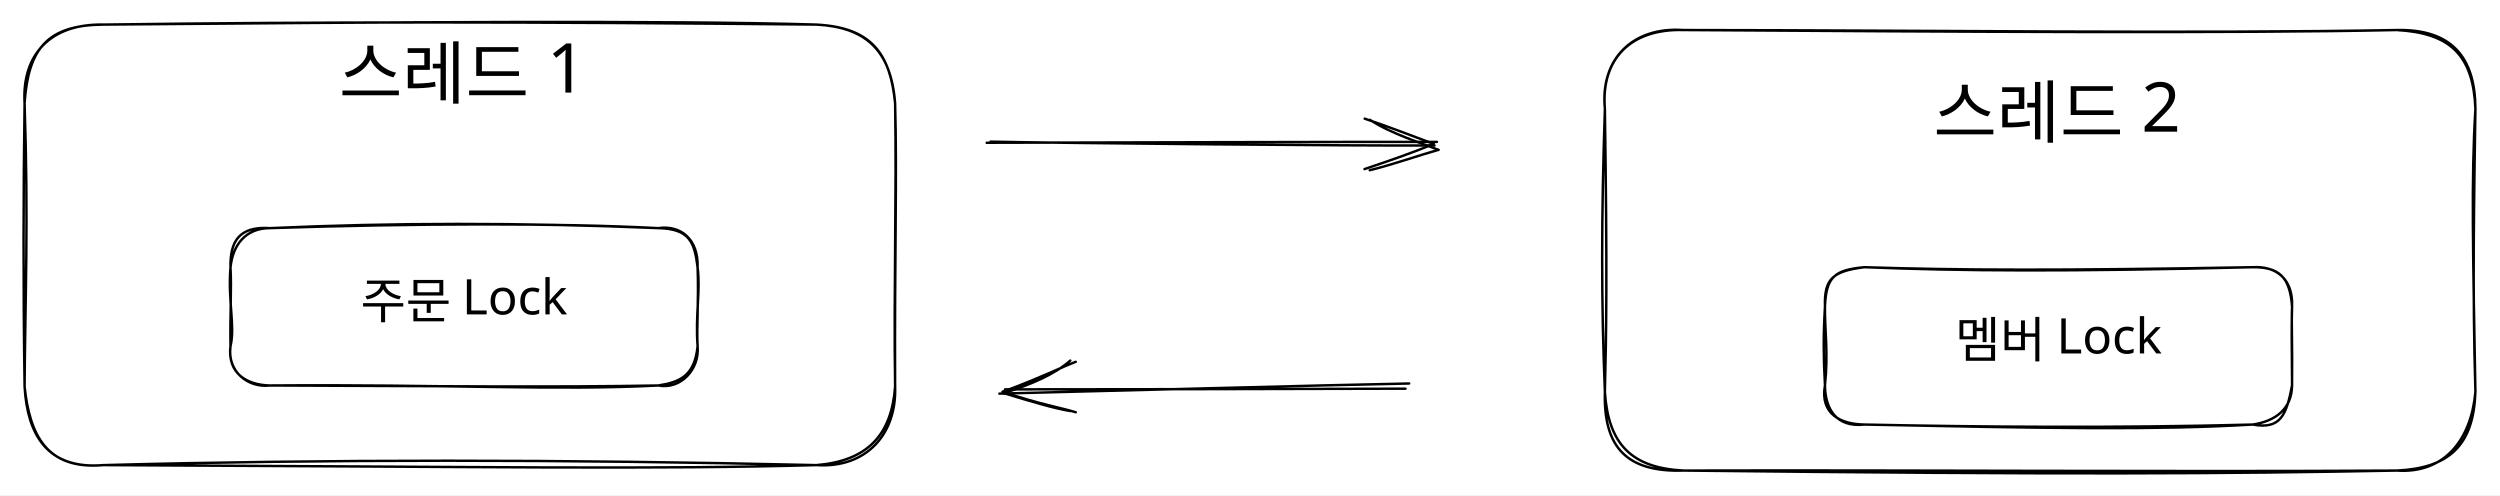
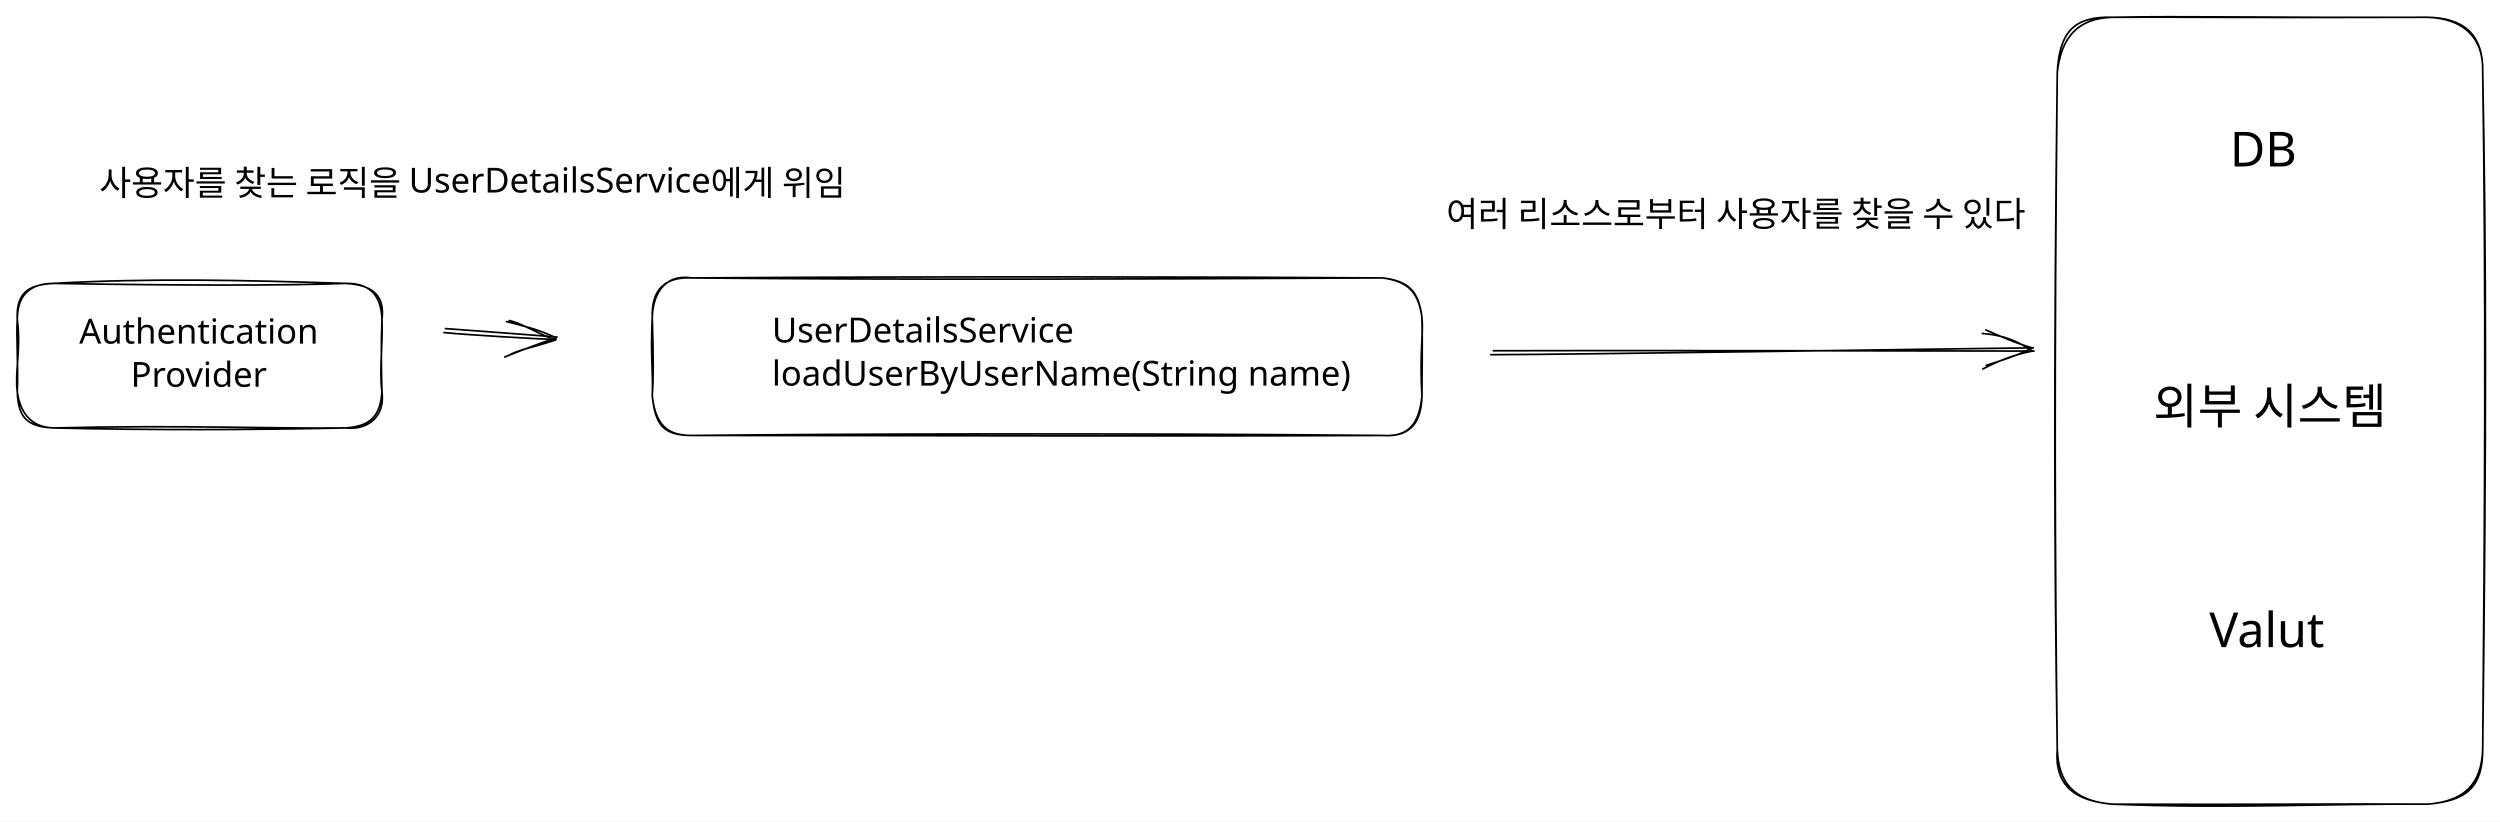
- <svg xmlns="http://www.w3.org/2000/svg" version="1.1" viewBox="0 0 1016.911 201.41" width="2033.822" height="402.82">
+ <svg xmlns="http://www.w3.org/2000/svg" version="1.1" viewBox="0 0 1446.5 475.289" width="1446.5" height="475.289">
  
-   eyJ2ZXJzaW9uIjoiMSIsImVuY29kaW5nIjoiYnN0cmluZyIsImNvbXByZXNzZWQiOnRydWUsImVuY29kZWQiOiJ4nO1ZS2/bRlx1MDAxML77V1xiyjVm9v3IzU8lQZzEtlxmwy2CguJDokSRNElbVlx1MDAwMt9yKHrttYdcdTAwMDLNpUBPPfXQf+T+iC4phS+JjtRCXHUwMDBlU5SGZXH2NTv7fbMz4/dbrVY7nlx1MDAwNlb7aatt3Vx1MDAxOLrrmKE+aT9O5NdWXHUwMDE4Ob6nmlD6XHUwMDFl+VehkfZcdTAwMWPEcVx1MDAxMD198kRcdTAwMGZcdTAwMDKt78Q931x1MDAxZmmGP55ccrNcXGtseXGkOn6r3lut9+lnYaHQMmLd67tWOiBtyteShFelr3wvXVx1MDAxNzKOpFx1MDAxMISSrIdcdTAwMTPtq/Viy1TNtu5GVt6SiNq0RyfBvm5cZlx1MDAwZuDprn9cdTAwMWXIXf+M5svajuuexlN3tivdXHUwMDE4XFyFXHUwMDA1paI49EfWuWPGg2T1ijxcdTAwMWJcdTAwMTf5ymr5qNC/6lx1MDAwZjwrikpj/EA3nHiayFx1MDAwMMikMys8beWSXHUwMDFi9SYg1Vx1MDAxOFx1MDAxNVxiYIho1pKMJVx1MDAxOGqYYSSKXHIzdfZ811x1MDAwZlx1MDAxM3VcdTAwMWWB9MlcdTAwMTXq6caor7TyzKxPXHUwMDFj6l5cdTAwMTTooTqnvN9kvlFMiVx1MDAwNlx1MDAwMaRcZlx1MDAxMZk+ublcdTAwMDeW01x1MDAxZsTJJrjUoIRcdTAwMDSwolwiVnpcdTAwMGVcdTAwMTBcbi44RVhkLcnywXMzxcTboqU8c26pTyDJYYLnktt8I0n/g1x1MDAwMrzyqa5cdTAwMDJTn6FAgYQhLpSFMM9Vc1x1MDAxZG+kXHUwMDFhvSvXzWW+McqBs1VYaz3EYsjqXHUwMDExK1x1MDAwMVx1MDAwNlD9rozYXfSaoenw6LxcdTAwMDP2XHUwMDAz8/xoXHUwMDEy78pe41x1MDAxMSulRiBLQVNGLIVcbkxcZsJccmNcdTAwMTZKsFxiUkaq0GSCMy4oQptGZjYmXHUwMDFmXYBTbN3keyicvbC6vYtcdTAwMWJj7511LFx1MDAwZVx1MDAwN5TJ886OaGf9buffXHUwMDFlXGb2JT1LiJe1iFx1MDAwN0g5aVx1MDAwZaBYXHUwMDE58ct33XDES1wiNblcdTAwMWPxXHUwMDE4q5aNI17IRcCjXHUwMDA1wEPEKVx1MDAxNFx1MDAwMiO2XHUwMDA24ktw2ajTzVx1MDAwZtn34lPnXWJnXHUwMDA0StJDfey409I5pbBU9vnrlz/vfvuj9VJNWbRjZKmFUyzy0pBcdTAwMWTX6SfobVx1MDAxYmorVlhcdTAwMDJ27KjYJ+swdkyz6OtccqWHruZcZp+v4qL90Ok7nu52l6h5L930MPQny/hcdTAwMDYhqL9iXHUwMDEwXCJcdTAwMWNzscZcdTAwMTVcdTAwMTN1j6Rljl6c4etcdTAwMTHu0Fx1MDAwYts88jpNJ1x1MDAxY0RAaCqyQFx1MDAxMlx1MDAwMU4gXHUwMDA1lciIXHUwMDBiXHJDzFx1MDAxNVx1MDAwZaWkgMiNXHUwMDExXHUwMDBmXG6kXHUwMDAxjDgmXGJRXHUwMDE1K9FFXHUwMDFlXHUwMDAyTVx1MDAwMiBcdTAwMTFU2qhcdTAwMWaEXHUwMDE3aIlcdTAwMTGgXFwoxvyre1xiPWyEVLCoXHUwMDFlxruOZzpevzrE8syaXHUwMDE2V4/iPX88dmKlxlx1MDAxYt/x4mqPdN6dhFx1MDAwNFx1MDAwM0s3l8xcXGyrsiVIZizfvfm3Vlx1MDAwZab0Jfv+9vHS3rVnnI6unm4+21bx79o0l1x1MDAxOFalOctcdFwihEG8+rXafVx1MDAwNi5cdTAwMGVcXH//xXeTXHUwMDFi40xcZvwhfsZcdTAwMWHPcuXJ1O0pXHUwMDE4Zlx1MDAxMmNacHvp1ZqQXFyhXHUwMDE2K29HXHUwMDAwZFx1MDAxYownXHUwMDE51YTEXHUwMDAwXHUwMDEwQVx1MDAxMEZLMiCkXHUwMDAyXkwx4FIor0NZIW39dPdcdTAwMDKJXHUwMDA15ZL+z/Jmsny77pSTZ/F816R5XfCMXG4kqLJcdTAwMWOrJEqo6DnPTz7HcntyXHUwMDE4oK5xeaKf4lx1MDAwZbw+ti/3hjtNZ7kkWFNOVUhBiuCcVTiYpqzApUrVNkdvmfuVjNA4l2VcdTAwMDTGVFxiXHUwMDAx1ipkfOHgWZSk91x1MDAwNc8/fLz7+fu7XHUwMDFmf2rBpcFzIXUpXHUwMDA1z65lx/eEzrFcdTAwMWbUxc2lrSxcdTAwMDTJXHUwMDA1de6l1b2lXHUwMDE4lX2iOnJcdEIlZpSvXHUwMDFlJ09tPLRPXj/ff3cwXHUwMDFlbrM3J9c2PG46t6DilUZcdTAwMTjnKnhZJJfiXbWu2LTyIeGAXG6KXG5F3i9RPWS84CM2Wj1ktaldkugwivFcdTAwMWGQXHUwMDA1x6Df64yEnczCT/Rt/s3lduMhS1x016TgKqgref1ZNVx1MDAwNWiAQq5Cv1x1MDAwNtRcdTAwMGYlYVx1MDAxOFxusHlsZmPWqlx1MDAxZpohfXmDz4/2XHUwMDFk5rt02OtYZ327ifVDXv8/XHUwMDFlhVx1MDAwM8FcdTAwMThcdTAwMTBsZcwv33XjMS+Vm67BPJGaXHUwMDAwXHUwMDFix/xqXHUwMDE1RCpcdFx1MDAwNFx1MDAwMvwnXHUwMDBiiHe/frz7/cPDXHUwMDE3XHUwMDEwP+Olq7FRUc1/xDdEa1NcdTAwMGXEoZSYo9UzjuDVcHI2XHUwMDE5X1/a4HJKu5JcXOx1w6+AbkiDkMMq11xiRVqS+iG4yXxcdTAwMDOCJVxcW0w4mIRCcLbW9fL15Vx1MDAxYqhZ+Vx1MDAwNppzamt+Mbb1IDiNla2yu1udgmPON5xP2r52rMnuXCJcdTAwMTBcdTAwMWXZ6ZPMmvI0YYSVXHUwMDA2XHUwMDAyt1u3f1x1MDAwM4ibXFxcdTAwMTUifQ==
+   eyJ2ZXJzaW9uIjoiMSIsImVuY29kaW5nIjoiYnN0cmluZyIsImNvbXByZXNzZWQiOnRydWUsImVuY29kZWQiOiJ4nN1aTW/bRlx1MDAxYb77V1x1MDAxMOqlXHUwMDA1Yna+Z5ibLa+zcm3Zid06ybYoaJGWXHUwMDE4U6RMUpHlXCJAu8guiraHXHUwMDFlXHUwMDE26G6RzWKB7lx1MDAxNlx1MDAwNXIo9lD0UPRcdTAwMDfV6n/Yl5QjfkmupFiuWlx1MDAxZWRyPt+ZeZ73a/zBiqZVon7HrtzWKvZZw3RcdTAwMWQrMHuVW3H5YztcYlx1MDAxZN+DKpJ8h343aCQtW1HUXHRvv/mm2enoTSc68v1cdTAwMTO94beH3WzXbtteXHUwMDE0QsM/wbemfZD8ZiZcbuxGZHpN1046JFXpXFySXHUwMDE2XHUwMDBi676XTIuFXHUwMDEyQmHER1xynHBcdTAwMDNmi2xcdTAwMGJqj003tNOauKjiRlx1MDAwZe8+OD+V69Q+6PdC9shptdNJj1x1MDAxZNfdj/rucE1mo9VccjJcIoVR4J/Yh45cdTAwMTW14slcdTAwMGLlo36hXHUwMDBme5b2XG78brPl2WGY6+N3zIZcdTAwMTP14zKERqXDPbitpSVn8CVcdTAwMTTTXHUwMDE5p5ik64w7XHUwMDEyifV86VCQqu/6QSzIayh5UlGOzMZJXHUwMDEz5PGsUZsoML2wY1x1MDAwNnA+abve5Vx1MDAxMlx0Tlx1MDAwNW7ZTrNcdTAwMTVBoaK6IMpAXCI7sZ3sOMZIMERUpiaerlOzkrN/L7snnnW5Jy/BkMKBXpY8SVx1MDAwNY/b/6FcYqMslHJwiuyzdDWZ06f71n1pujWyvVx1MDAxZMnNo+pcdTAwMWST4npl1O7J5VsqZ7djmUMwYSFcdTAwMDViXHUwMDFjc0OhXHUwMDE0j67jnUCl13XdtMxvnKT4W8kspFx1MDAwNPucnFx1MDAxOcRzMVx08UJIroRScmrEj1/zkiNeYqozRVx1MDAxOMFKXHUwMDE2QK+UTlx1MDAxOZdoocDHnJSBz1FcdTAwMTHvXHUwMDAyXHUwMDEzTCRixlxmcM9hpYTr64Reesa+XHUwMDE37Tvn8TZcdTAwMTOUK900247bz1x1MDAxZFOCSdiftW7UXHUwMDAyqZyGXHUwMDE5XHUwMDAx/rR3vb3Af+xYdpDd1dBcdTAwMDYx4nFcdTAwMTnNXHKw5jrNXHUwMDE4yJVcdTAwMDZcZpHtXHUwMDAycI6HdEdcctqOZWXVflx1MDAwM6QyYcygNo2+9lx1MDAwM6fpeKZ7MF7okchXsvBK45NFQoGLXHUwMDA0XHUwMDE5jCmG6fRkXHUwMDE0tf5cdTAwMWRUO3r7UWO7j+2zQ/MtSWvLTkawr1hXTFxuLopcdTAwMTZIXHUwMDAwXHUwMDE5XHUwMDA1JWqRXFxkjFx1MDAwM+NpRlx1MDAwZoxcdTAwMThpYFx1MDAxZMNcdGTrLplJXHUwMDEwNpRSXGLJXHUwMDE5qDmXJfrVjVx1MDAwNUbGJIRiSUBcbimFMTVCXHUwMDBmXHJnZ3WnWt+p31x1MDAxN2fUXHUwMDBl91x1MDAwZaxTtvRcYlx1MDAwNT2sXHUwMDAzTJkom1x1MDAwYqlcdTAwMGKZs1wi141PSmlcdTAwMTmZZVvBXGZJuVx1MDAxNFx1MDAxOWf292Mr3lx1MDAwZe1gw1x1MDAwNr3thvt28Nhp2O96rm9acfl6P/6tm2379f0ocLym5sH7XHUwMDFiM1lcdTAwMTHXPo6usCGR35lkQHJLLlqLecS+kqJmXHUwMDEw+L3xXHUwMDFjZVx1MDAxMzlKmUDEkDNcdTAwMDQxf9x6527P20HeVteq19DD0Lp3Kpeeo5wqXGJXXHUwMDAwmkUrQjGQl5O8jr92luLYhsFcZsOB0Fx1MDAxOP9cdTAwMGXpXHUwMDA2ZYQghCnQx8CSlTgsmIFcckFm4XDZqJBXMipEXHUwMDEwhtE81Fx1MDAwZSMziNZcdTAwMWTPXHUwMDAyNFx1MDAxN7vYnpXWZES+XGbdh85cdTAwMTjePe6tXHUwMDFmotbu+1a3g1x1MDAwMqdefdCsZeIsUFx1MDAxM41umOwk5pzAicJGS2WAXHUwMDExyjRqmp14NVx1MDAxMNJilIChtFx1MDAxZK5cdTAwMTlGVb/ddlwiWPme73hRUdxkKWsx21q2WeI5LCZbV6RlJ1x1MDAxZTFcdTAwMWZFpm9aXG7b5GP0/t6tsa0n4ip+VsuQSsdbyf6dXaPIYmGqUIjkXHUwMDA24TxF6S/GiP1VxHdcdTAwMGU2w7f25LlqXHUwMDFl8cZq1192hWJQUFx1MDAxYsVERGLzXHKlXHUwMDEzTlx1MDAwYlx1MDAxOYpr1ieC6UrlXHUwMDFk35FcImE6R8XpXyZIIHZcdTAwMDfH9FfVIPM7XHUwMDA3U2uQ/GC/ITqXjzV+0lx1MDAwM52RvleGlpRPTmyC+sSYYzw9h69WzkvKYaxgw+VcdTAwMThcdTAwMGVjLHVe8OevPbvJhI5cdTAwMDXLzZ1ymHN9UpaTXHUwMDAwgzhleEmznEG3XHUwMDE37Vx1MDAxOdW9jZNTb699bsvuLqpmspy3xlx1MDAwZjuNb5mbf8jDdNyXjLhG3+VKck1cbohpXHUwMDA2dlx1MDAwNV5JamCksDF9PDx+M5edVuCl6lRiZNBCPFxmvoEuXGaDLDRcIs5mxEaEomVcdTAwMWVcdENcdTAwMWFcdTAwMThcdTAwMTBxXHUwMDEzXHUwMDEx8fxuczZcIlbTRsSDf3x/8d2H2uDTZ4NPvvr5L8/GhrtcdTAwMTnVcq1J018wXHUwMDA1xTC4JOtcXKzDeGJcdTAwMWFKxlx1MDAxN1x1MDAxNlxm1ObUrDt/dO+o9mD1qOutSbZ59+C8d/+htfysXHUwMDAzYyZcZszK1kwqXS0+TzpcdTAwMTXpkIJwhVx1MDAwYj6L8XpcdTAwMDXW0ayvu2jWbazPxLNcdTAwMDWllUCKuVx1MDAxOEQyXHUwMDA0KV01MFxiXCLRLIarur+1cU7ubnf768693SO2tlVbO1t+XG5xolx1MDAxN0xcdTAwMTbjQjckyd8+XFw3eeRU5Fx1MDAwMf4yJFx0vZH7Plgx5/LGuPOO6XajZaDPUJD5bFx1MDAxMJtcdTAwMThRMVx1MDAwNP665HL6u7pd5qtq+P6dTVx1MDAwNCDZXHUwMDBlXHUwMDBlm9vm1tLfhEiKdWPMrTlcIrpAeKFcdTAwMTRifMw/i4xLgVx1MDAxOFx1MDAxNMI+8P1uhERMXGL6yiSa+lwiZPDnXHUwMDE3gy+/XHUwMDE5PP/84j8/aINvf7z45G/axb+fXHK+/mjwz6da+b5h8MXnP/3vM23w7Ong+dOx5MPqRsn3alx1MDAwYpjP7KGJpDU4p4TSXHUwMDE5LtjNU2E+3FxiXHUwMDBmce1+YPlcdTAwMWL1k/rp6t6ykzZO9JQzllx0b1x00jkjxkLzIJSJaYirpMDgzMmb4a1ERuZee+G8/eLFxb9eaFx1MDAxN/99MfjrZ1x1MDAxMFx1MDAwNVx1MDAwMeQhJPr56bdakVx1MDAxMDFcclx1MDAwNlx1MDAxZv9dXHUwMDFiPP/44tOvloKy88o+ZOvKZcamYnY6+1x1MDAxMZxC5WWyXG7O17EutzKVoPLYsXvrZYi9dpw88aiJXHUwMDA2iLlmJ5mvJytP/lx1MDAwZszY9lx1MDAxOCJ9
  <defs>
    <style class="style-fonts">
      @font-face {
        font-family: "Virgil";
        src: url("https://unpkg.com/@excalidraw/excalidraw@0.14.2/dist/excalidraw-assets/Virgil.woff2");
      }
      @font-face {
        font-family: "Cascadia";
        src: url("https://unpkg.com/@excalidraw/excalidraw@0.14.2/dist/excalidraw-assets/Cascadia.woff2");
      }
    </style>
  </defs>
-   <rect x="0" y="0" width="1016.911" height="201.41" fill="#ffffff" />
-   <g stroke-linecap="round" transform="translate(10 10) rotate(0 177.0508 89.5957)">
-     <path d="M32 0 M32 0 C147.08 -1.01, 262.51 -1.8, 322.1 0 M32 0 C120.16 -1.22, 208.89 -1.1, 322.1 0 M322.1 0 C344.89 1.16, 352.13 12.2, 354.1 32 M322.1 0 C341.71 1, 352.45 10.07, 354.1 32 M354.1 32 C354.95 61.4, 353.85 95.7, 354.1 147.19 M354.1 32 C354.74 70.11, 353.48 108.84, 354.1 147.19 M354.1 147.19 C352.67 167.01, 342.82 177.49, 322.1 179.19 M354.1 147.19 C354.85 166.55, 342.37 180.57, 322.1 179.19 M322.1 179.19 C219.62 176.8, 121.22 176.81, 32 179.19 M322.1 179.19 C256.04 181.02, 190.4 179.87, 32 179.19 M32 179.19 C9.16 181.1, 1.07 166.68, 0 147.19 M32 179.19 C8.93 181.21, 2.08 166.87, 0 147.19 M0 147.19 C0.25 111.78, 1.62 80.15, 0 32 M0 147.19 C-0.6 107.54, -0.51 66.24, 0 32 M0 32 C1.53 9.06, 9.82 0.23, 32 0 M0 32 C-1.19 12.35, 10.4 -0.42, 32 0" stroke="#000000" stroke-width="1" fill="none" />
+   <rect x="0" y="0" width="1446.5" height="475.289" fill="#ffffff" />
+   <g stroke-linecap="round" transform="translate(10 163.9766) rotate(0 105.5 41.81445)">
+     <path d="M20.91 0 M20.91 0 C77.13 -3.14, 130.74 -1.9, 190.09 0 M20.91 0 C88.04 1.19, 155.73 1.37, 190.09 0 M190.09 0 C204.81 0.86, 212.89 6.4, 211 20.91 M190.09 0 C206.07 -0.26, 210.65 9.25, 211 20.91 M211 20.91 C211.68 34.28, 209.33 49.84, 211 62.72 M211 20.91 C210.43 35.51, 210.61 50.02, 211 62.72 M211 62.72 C212.95 77.16, 202.7 85.06, 190.09 83.63 M211 62.72 C210.06 76.89, 204.22 82.64, 190.09 83.63 M190.09 83.63 C144.79 84.13, 97.98 81.82, 20.91 83.63 M190.09 83.63 C135.02 84.79, 78.95 85.01, 20.91 83.63 M20.91 83.63 C4.99 82.96, 0.55 76.98, 0 62.72 M20.91 83.63 C7.69 83.29, 1.57 74.36, 0 62.72 M0 62.72 C-1.54 50.83, 2.3 38.44, 0 20.91 M0 62.72 C0.68 47.15, -0.7 31.48, 0 20.91 M0 20.91 C0.01 8.22, 5.86 0.08, 20.91 0 M0 20.91 C-0.62 6.58, 5.09 0.76, 20.91 0" stroke="#000000" stroke-width="1" fill="none" />
  </g>
-   <g stroke-linecap="round" transform="translate(93.75781 92.79785) rotate(0 95 32)">
-     <path d="M16 0 M16 0 C65.05 -2.22, 117.77 -2.36, 174 0 M16 0 C75.4 -1.93, 133.59 -2.12, 174 0 M174 0 C183.11 -1.35, 190.41 4.47, 190 16 M174 0 C186.71 0.27, 188.73 5.64, 190 16 M190 16 C191.27 25.27, 189.01 35.41, 190 48 M190 16 C190.5 29.24, 189.55 40.94, 190 48 M190 48 C190.91 57.36, 183.14 65.8, 174 64 M190 48 C188.83 59.96, 182.92 62.65, 174 64 M174 64 C132.57 66.2, 87.68 63.42, 16 64 M174 64 C130.98 64.76, 87.03 64.26, 16 64 M16 64 C7.3 65.07, -1.44 58.5, 0 48 M16 64 C6.94 63.82, -1.37 59.3, 0 48 M0 48 C1.98 39.96, -1.15 29.37, 0 16 M0 48 C-0.24 36.28, 0.51 24.02, 0 16 M0 16 C-0.26 5.39, 3.56 -0.85, 16 0 M0 16 C0.95 6.62, 6.29 0.03, 16 0" stroke="#000000" stroke-width="1" fill="none" />
+   <g transform="translate(39.0293 180.791) rotate(0 76 25)">
+     <text x="76" y="18" font-family="Virgil, Segoe UI Emoji" font-size="20px" fill="#000000" text-anchor="middle" style="white-space: pre;" direction="ltr">Authentication </text>
+     <text x="76" y="43" font-family="Virgil, Segoe UI Emoji" font-size="20px" fill="#000000" text-anchor="middle" style="white-space: pre;" direction="ltr">Provider</text>
  </g>
-   <g transform="translate(144.2578 112.5479) rotate(0 44.5 12)">
-     <text x="44.5" y="17" font-family="Virgil, Segoe UI Emoji" font-size="20px" fill="#000000" text-anchor="middle" style="white-space: pre;" direction="ltr">주문 Lock</text>
+   <g stroke-linecap="round" transform="translate(377.3945 160.8086) rotate(0 222.6719 45.57422)">
+     <path d="M22.79 0 M22.79 0 C176.27 -0.99, 327.67 -0.61, 422.56 0 M22.79 0 C142.93 1.1, 262.92 0.79, 422.56 0 M422.56 0 C438.41 1.77, 443.54 8.51, 445.34 22.79 M422.56 0 C436.9 1.94, 443.29 7.79, 445.34 22.79 M445.34 22.79 C446.34 32.12, 443.87 42.36, 445.34 68.36 M445.34 22.79 C445.75 38.71, 445.36 56.22, 445.34 68.36 M445.34 68.36 C444.98 82.63, 439.54 92.36, 422.56 91.15 M445.34 68.36 C443.78 84.33, 437.75 92.18, 422.56 91.15 M422.56 91.15 C296.26 91.72, 171.51 91.19, 22.79 91.15 M422.56 91.15 C265.93 89.67, 108.7 90.25, 22.79 91.15 M22.79 91.15 C6.26 91.14, 1.85 85.02, 0 68.36 M22.79 91.15 C8.85 91.16, 1.95 85.23, 0 68.36 M0 68.36 C0.63 55.24, -1.11 45.4, 0 22.79 M0 68.36 C0.68 58.23, 0.81 49.09, 0 22.79 M0 22.79 C-0.45 6.94, 7.07 -0.73, 22.79 0 M0 22.79 C0.48 7.28, 8.79 -2.29, 22.79 0" stroke="#000000" stroke-width="1" fill="none" />
+   </g>
+   <g transform="translate(446.6523 180.1172) rotate(0 166.5 25)">
+     <text x="0" y="18" font-family="Virgil, Segoe UI Emoji" font-size="20px" fill="#000000" text-anchor="start" style="white-space: pre;" direction="ltr">UserDetailsService</text>
+     <text x="0" y="43" font-family="Virgil, Segoe UI Emoji" font-size="20px" fill="#000000" text-anchor="start" style="white-space: pre;" direction="ltr">loadUserByUserName(String name)</text>
  </g>
  <g stroke-linecap="round">
-     <g transform="translate(402.5291 56.9505) rotate(0 91.01637 0.4504609)">
-       <path d="M-1.18 1.12 C28.97 1.06, 151.28 0.69, 181.96 0.77 M0.4 0.66 C30.29 1.31, 150.61 2.41, 180.98 2.24" stroke="#000000" stroke-width="1" fill="none" />
+     <g transform="translate(864.082 203.5977) rotate(0 155.9219 -0.46711)">
+       <path d="M-0.01 -0.65 C52.14 -0.91, 260.85 -0.59, 312.78 -0.46 M-1.48 1.63 C50.62 1.52, 260.31 -1.79, 312.33 -2.34" stroke="#000000" stroke-width="1" fill="none" />
    </g>
-     <g transform="translate(402.5291 56.9505) rotate(0 91.01637 0.4504609)">
-       <path d="M154.62 12.3 C163.38 10.2, 175.69 5.89, 182.56 4.01 M152.51 11.83 C162.32 8.48, 171.4 5.49, 180.61 1.57" stroke="#000000" stroke-width="1" fill="none" />
+     <g transform="translate(864.082 203.5977) rotate(0 155.9219 -0.46711)">
+       <path d="M283.2 9.86 C293.01 4.79, 302.05 1.46, 311.81 -0.46 M285.18 7.81 C293.54 5.07, 301.82 2.7, 311.85 -2.31" stroke="#000000" stroke-width="1" fill="none" />
    </g>
-     <g transform="translate(402.5291 56.9505) rotate(0 91.01637 0.4504609)">
-       <path d="M154.68 -8.22 C163.61 -2.37, 175.89 1.28, 182.56 4.01 M152.57 -8.69 C162.31 -5.45, 171.36 -1.86, 180.61 1.57" stroke="#000000" stroke-width="1" fill="none" />
+     <g transform="translate(864.082 203.5977) rotate(0 155.9219 -0.46711)">
+       <path d="M282.93 -10.66 C293 -9.85, 302.12 -7.29, 311.81 -0.46 M284.91 -12.7 C293.32 -9.11, 301.69 -5.14, 311.85 -2.31" stroke="#000000" stroke-width="1" fill="none" />
    </g>
  </g>
  <mask />
  <g stroke-linecap="round">
-     <g transform="translate(573.2604 156.9605) rotate(0 -82.9465 1.206765)">
-       <path d="M-0.07 -0.97 C-27.93 -0.49, -139.2 2.49, -166.75 3.15 M-1.56 1.14 C-29.08 1.24, -137.11 1.45, -164.49 1.42" stroke="#000000" stroke-width="1" fill="none" />
+     <g transform="translate(256.6758 190.6992) rotate(0 32.44141 2.251953)">
+       <path d="M1.08 -0.58 C12.04 0.29, 54.91 3.33, 65.58 4.33 M0.19 1.73 C11.07 2.87, 54.29 5.47, 65 5.77" stroke="#000000" stroke-width="1" fill="none" />
    </g>
-     <g transform="translate(573.2604 156.9605) rotate(0 -82.9465 1.206765)">
-       <path d="M-137.91 -10.29 C-144.45 -4.52, -154.1 -0.53, -164.94 2.96 M-135.69 -9.79 C-142.12 -7.34, -148.86 -3.75, -165.4 2.41" stroke="#000000" stroke-width="1" fill="none" />
+     <g transform="translate(256.6758 190.6992) rotate(0 32.44141 2.251953)">
+       <path d="M35.39 15.85 C44.34 12.27, 54.37 8.35, 65.06 4.79 M37.01 15.25 C43.74 11.41, 50.34 10.78, 64.6 6.08" stroke="#000000" stroke-width="1" fill="none" />
    </g>
-     <g transform="translate(573.2604 156.9605) rotate(0 -82.9465 1.206765)">
-       <path d="M-137.9 10.24 C-144.49 9.15, -154.15 6.29, -164.94 2.96 M-135.68 10.73 C-142.26 8.71, -149 7.84, -165.4 2.41" stroke="#000000" stroke-width="1" fill="none" />
+     <g transform="translate(256.6758 190.6992) rotate(0 32.44141 2.251953)">
+       <path d="M36.37 -4.65 C44.88 -2.35, 54.63 -0.39, 65.06 4.79 M37.98 -5.25 C44.48 -3.93, 50.84 0.59, 64.6 6.08" stroke="#000000" stroke-width="1" fill="none" />
    </g>
  </g>
  <mask />
-   <g transform="translate(137.8877 14.97852) rotate(0 48 18)">
-     <text x="0" y="25" font-family="Virgil, Segoe UI Emoji" font-size="28px" fill="#000000" text-anchor="start" style="white-space: pre;" direction="ltr">스레드 1</text>
+   <g stroke-linecap="round" transform="translate(1190.336 10) rotate(0 123.082 227.6445)">
+     <path d="M32 0 M32 0 C73.72 -0.84, 115.82 0.3, 214.16 0 M32 0 C70.06 -0.24, 110.15 0.39, 214.16 0 M214.16 0 C233.96 0.31, 246.76 8.85, 246.16 32 M214.16 0 C233.89 0.59, 246.95 10.85, 246.16 32 M246.16 32 C248.13 158.86, 247.36 287.8, 246.16 423.29 M246.16 32 C248.22 134.81, 248.35 238.98, 246.16 423.29 M246.16 423.29 C245.57 444.26, 234.92 453.76, 214.16 455.29 M246.16 423.29 C246.24 445.47, 236.97 453.41, 214.16 455.29 M214.16 455.29 C154.42 454.9, 99.82 458.04, 32 455.29 M214.16 455.29 C164.72 454.94, 116.39 455.65, 32 455.29 M32 455.29 C10.99 453.54, -1.86 445.11, 0 423.29 M32 455.29 C8.76 453.44, 0.66 442.41, 0 423.29 M0 423.29 C-1.36 314.58, -1.8 203.31, 0 32 M0 423.29 C-1.8 309.16, -1.97 195.55, 0 32 M0 32 C1.18 9.33, 8.98 -0.76, 32 0 M0 32 C2.19 11.5, 12.06 0.46, 32 0" stroke="#000000" stroke-width="1" fill="none" />
  </g>
-   <g stroke-linecap="round" transform="translate(652.8096 12.21875) rotate(0 177.0508 89.5957)">
-     <path d="M32 0 M32 0 C135.05 0.09, 238.86 1.49, 322.1 0 M32 0 C143.72 0.72, 255.09 1.43, 322.1 0 M322.1 0 C343.79 1.2, 353.17 10.09, 354.1 32 M322.1 0 C344 -0.47, 354.03 10.62, 354.1 32 M354.1 32 C352.32 60.96, 353.14 90.86, 354.1 147.19 M354.1 32 C353.61 67.89, 352.82 105.72, 354.1 147.19 M354.1 147.19 C353.38 169, 343.4 178.2, 322.1 179.19 M354.1 147.19 C352.32 167.01, 341.19 180.53, 322.1 179.19 M322.1 179.19 C225.12 179.75, 130.19 178.93, 32 179.19 M322.1 179.19 C254.08 180.52, 185.43 180.9, 32 179.19 M32 179.19 C8.97 179.96, -0.67 169.79, 0 147.19 M32 179.19 C10.75 178.11, 1.39 168.41, 0 147.19 M0 147.19 C0.6 124.32, 0.98 98.25, 0 32 M0 147.19 C-1.47 111.39, -1.48 76.57, 0 32 M0 32 C-2 11.93, 11.16 -1.47, 32 0 M0 32 C-1.63 11.95, 10.31 -0.63, 32 0" stroke="#000000" stroke-width="1" fill="none" />
+   <g transform="translate(1244.918 220.1445) rotate(0 68.5 17.5)">
+     <text x="68.5" y="25" font-family="Virgil, Segoe UI Emoji" font-size="28px" fill="#000000" text-anchor="middle" style="white-space: pre;" direction="ltr">외부 시스템</text>
  </g>
-   <g stroke-linecap="round" transform="translate(742.3291 108.6885) rotate(0 95 32)">
-     <path d="M16 0 M16 0 C55.95 1.61, 98.39 1.86, 174 0 M16 0 C55.03 1.24, 95.06 1.4, 174 0 M174 0 C183.73 -0.58, 190.49 4.93, 190 16 M174 0 C184.59 -0.04, 189.08 3.72, 190 16 M190 16 C189.69 22.89, 190.18 30.12, 190 48 M190 16 C189.81 23.34, 189.79 29.45, 190 48 M190 48 C189.96 57.68, 183.12 62.68, 174 64 M190 48 C187.75 60.01, 185.42 66.14, 174 64 M174 64 C134.66 66.33, 90.67 65.55, 16 64 M174 64 C118.32 65.47, 63.09 64.98, 16 64 M16 64 C4.66 65.27, 0.07 57.72, 0 48 M16 64 C6.72 63.88, -2.13 59.95, 0 48 M0 48 C1.43 34.98, -0.13 25.26, 0 16 M0 48 C-0.62 37, -0.71 27.96, 0 16 M0 16 C0.5 3.87, 3.92 1.11, 16 0 M0 16 C-0.36 4.7, 3.13 1.66, 16 0" stroke="#000000" stroke-width="1" fill="none" />
+   <g transform="translate(1290.238 71.30859) rotate(0 22 17.5)">
+     <text x="0" y="25" font-family="Virgil, Segoe UI Emoji" font-size="28px" fill="#000000" text-anchor="start" style="white-space: pre;" direction="ltr">DB</text>
  </g>
-   <g transform="translate(792.8291 128.4385) rotate(0 44.5 12)">
-     <text x="44.5" y="17" font-family="Virgil, Segoe UI Emoji" font-size="20px" fill="#000000" text-anchor="middle" style="white-space: pre;" direction="ltr">멤버 Lock</text>
+   <g transform="translate(1278.297 349.418) rotate(0 37 17.5)">
+     <text x="0" y="25" font-family="Virgil, Segoe UI Emoji" font-size="28px" fill="#000000" text-anchor="start" style="white-space: pre;" direction="ltr">Valut</text>
  </g>
-   <g transform="translate(786.459 30.86914) rotate(0 54.5 18)">
-     <text x="0" y="25" font-family="Virgil, Segoe UI Emoji" font-size="28px" fill="#000000" text-anchor="start" style="white-space: pre;" direction="ltr">스레드 2</text>
+   <g transform="translate(57.46875 95.04688) rotate(0 225.5 12.5)">
+     <text x="0" y="18" font-family="Virgil, Segoe UI Emoji" font-size="20px" fill="#000000" text-anchor="start" style="white-space: pre;" direction="ltr">사용자를 찾는 로직을 UserDetailsService에게 위임</text>
+   </g>
+   <g transform="translate(836.8008 112.9883) rotate(0 173 12.5)">
+     <text x="0" y="18" font-family="Virgil, Segoe UI Emoji" font-size="20px" fill="#000000" text-anchor="start" style="white-space: pre;" direction="ltr">여러 리소스로부터 사용자를 찾을 수 있다</text>
  </g>
</svg>
